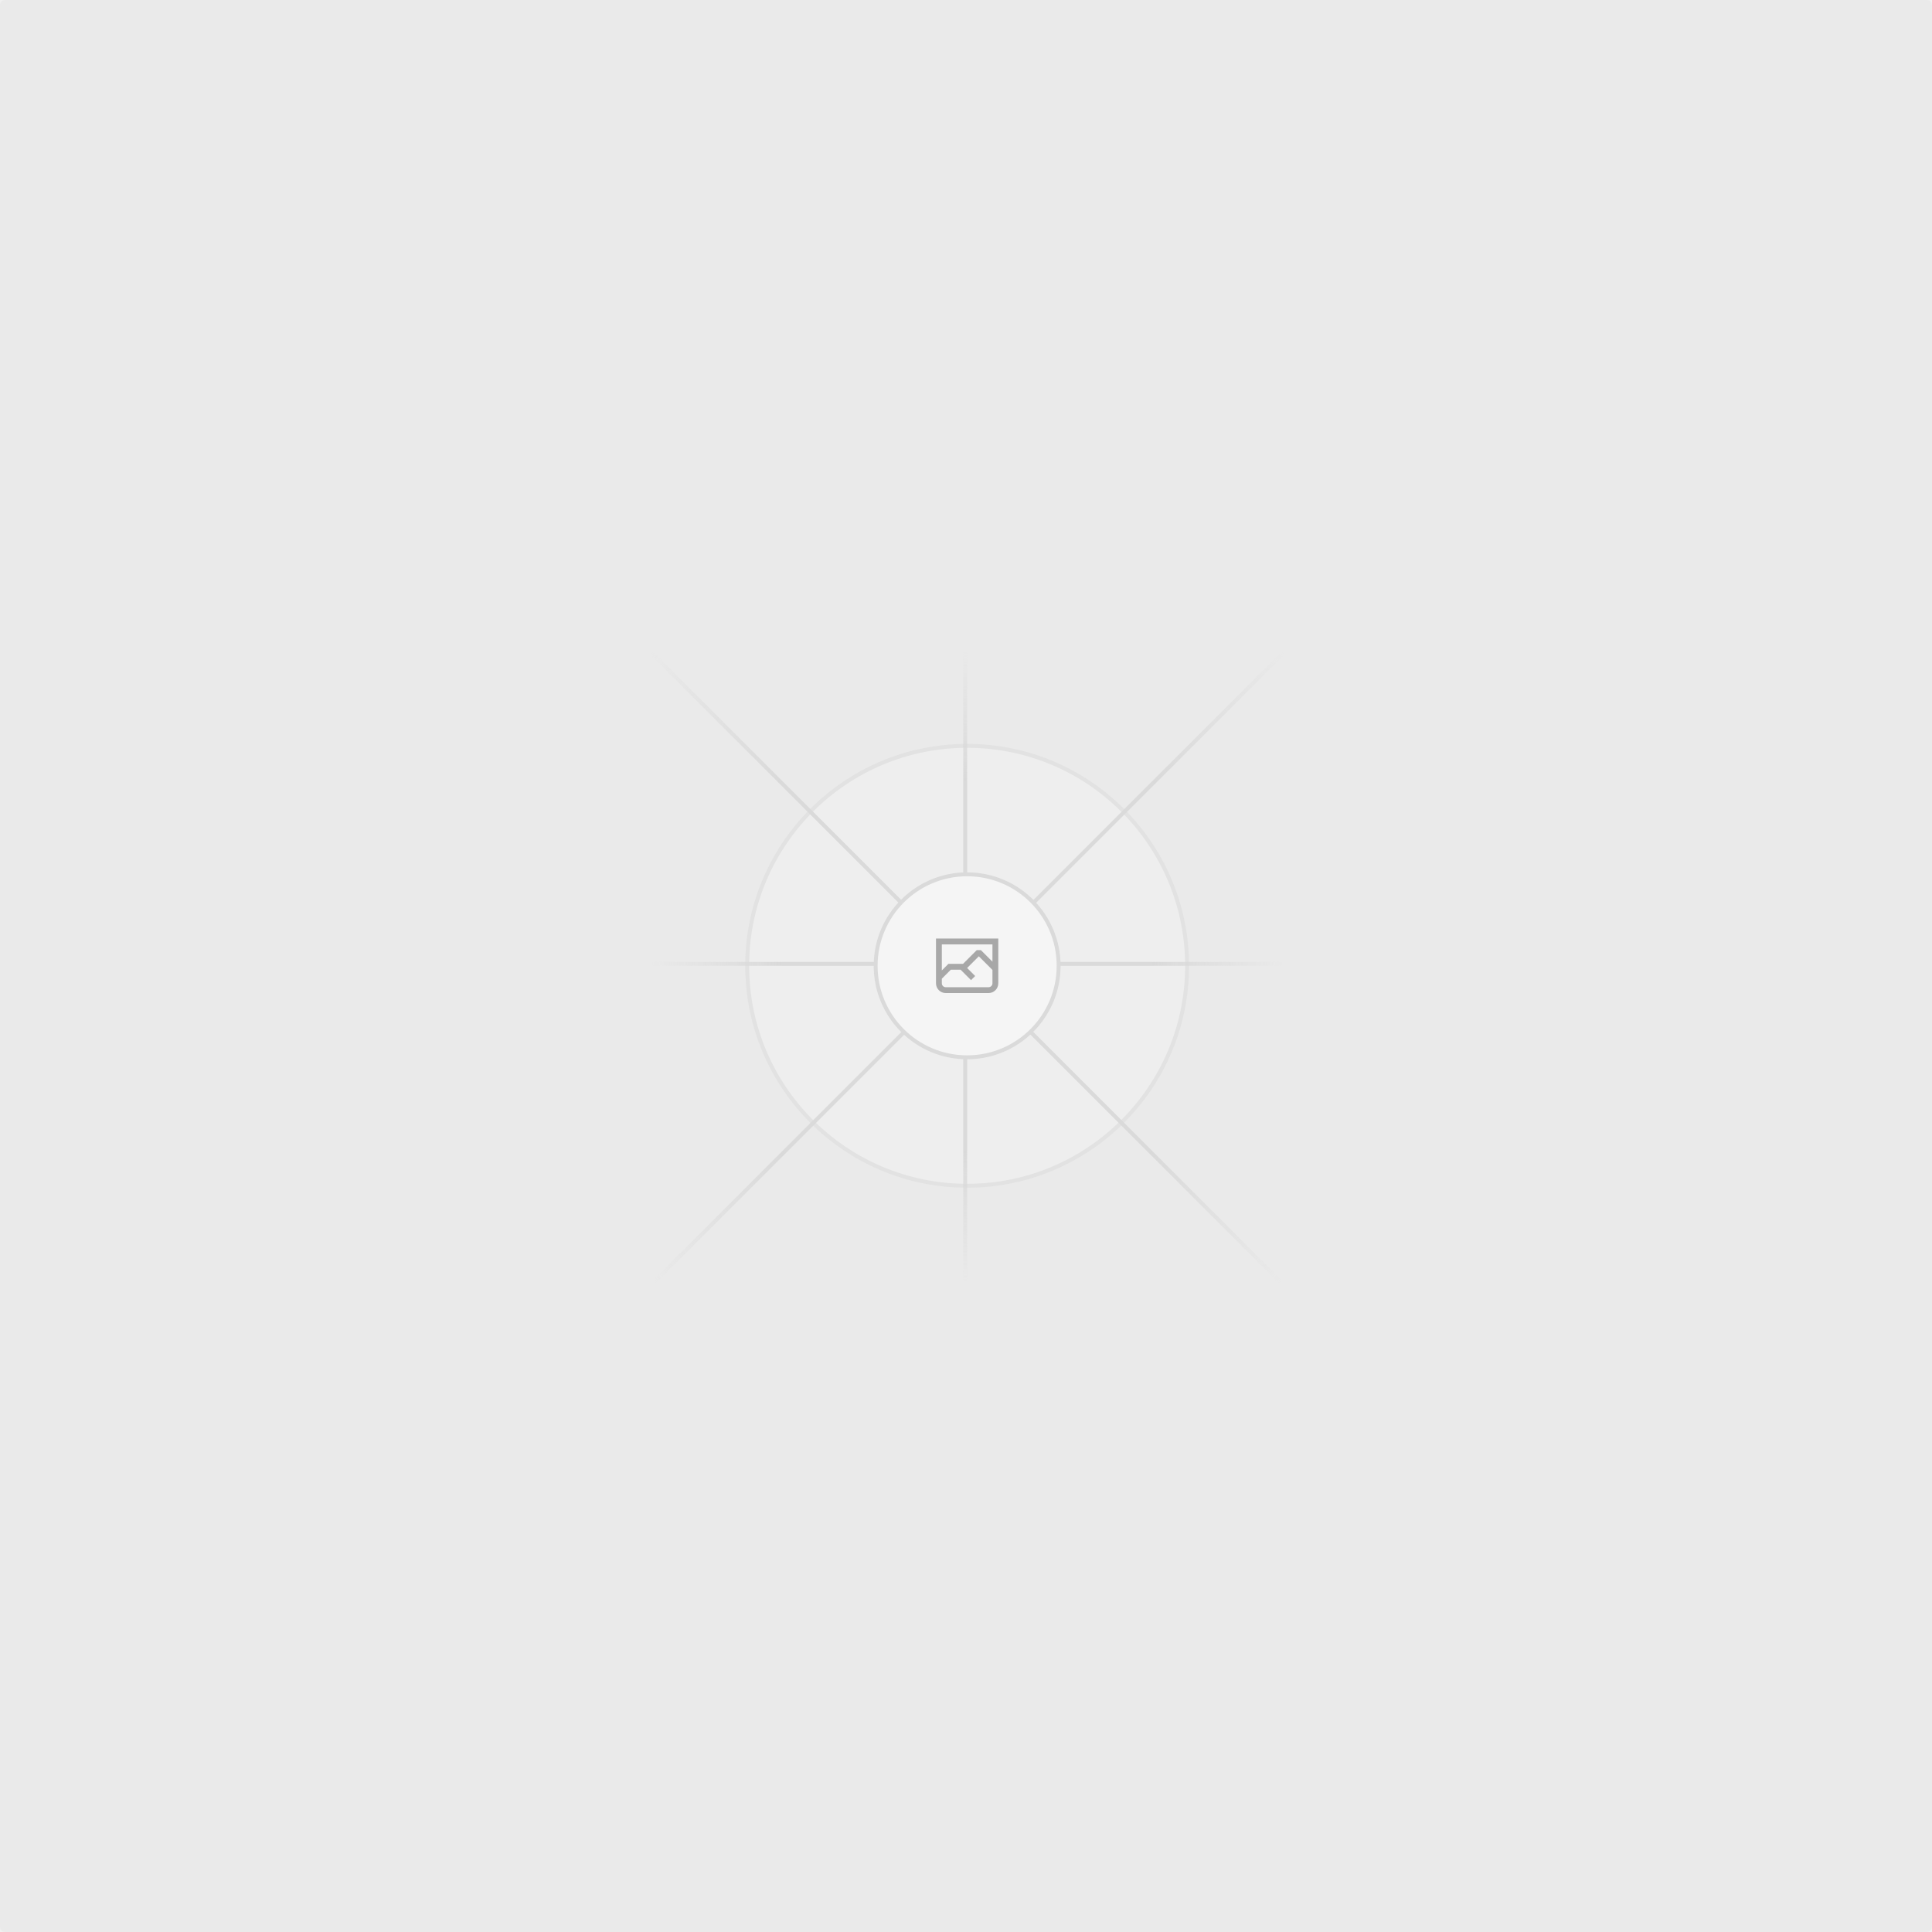
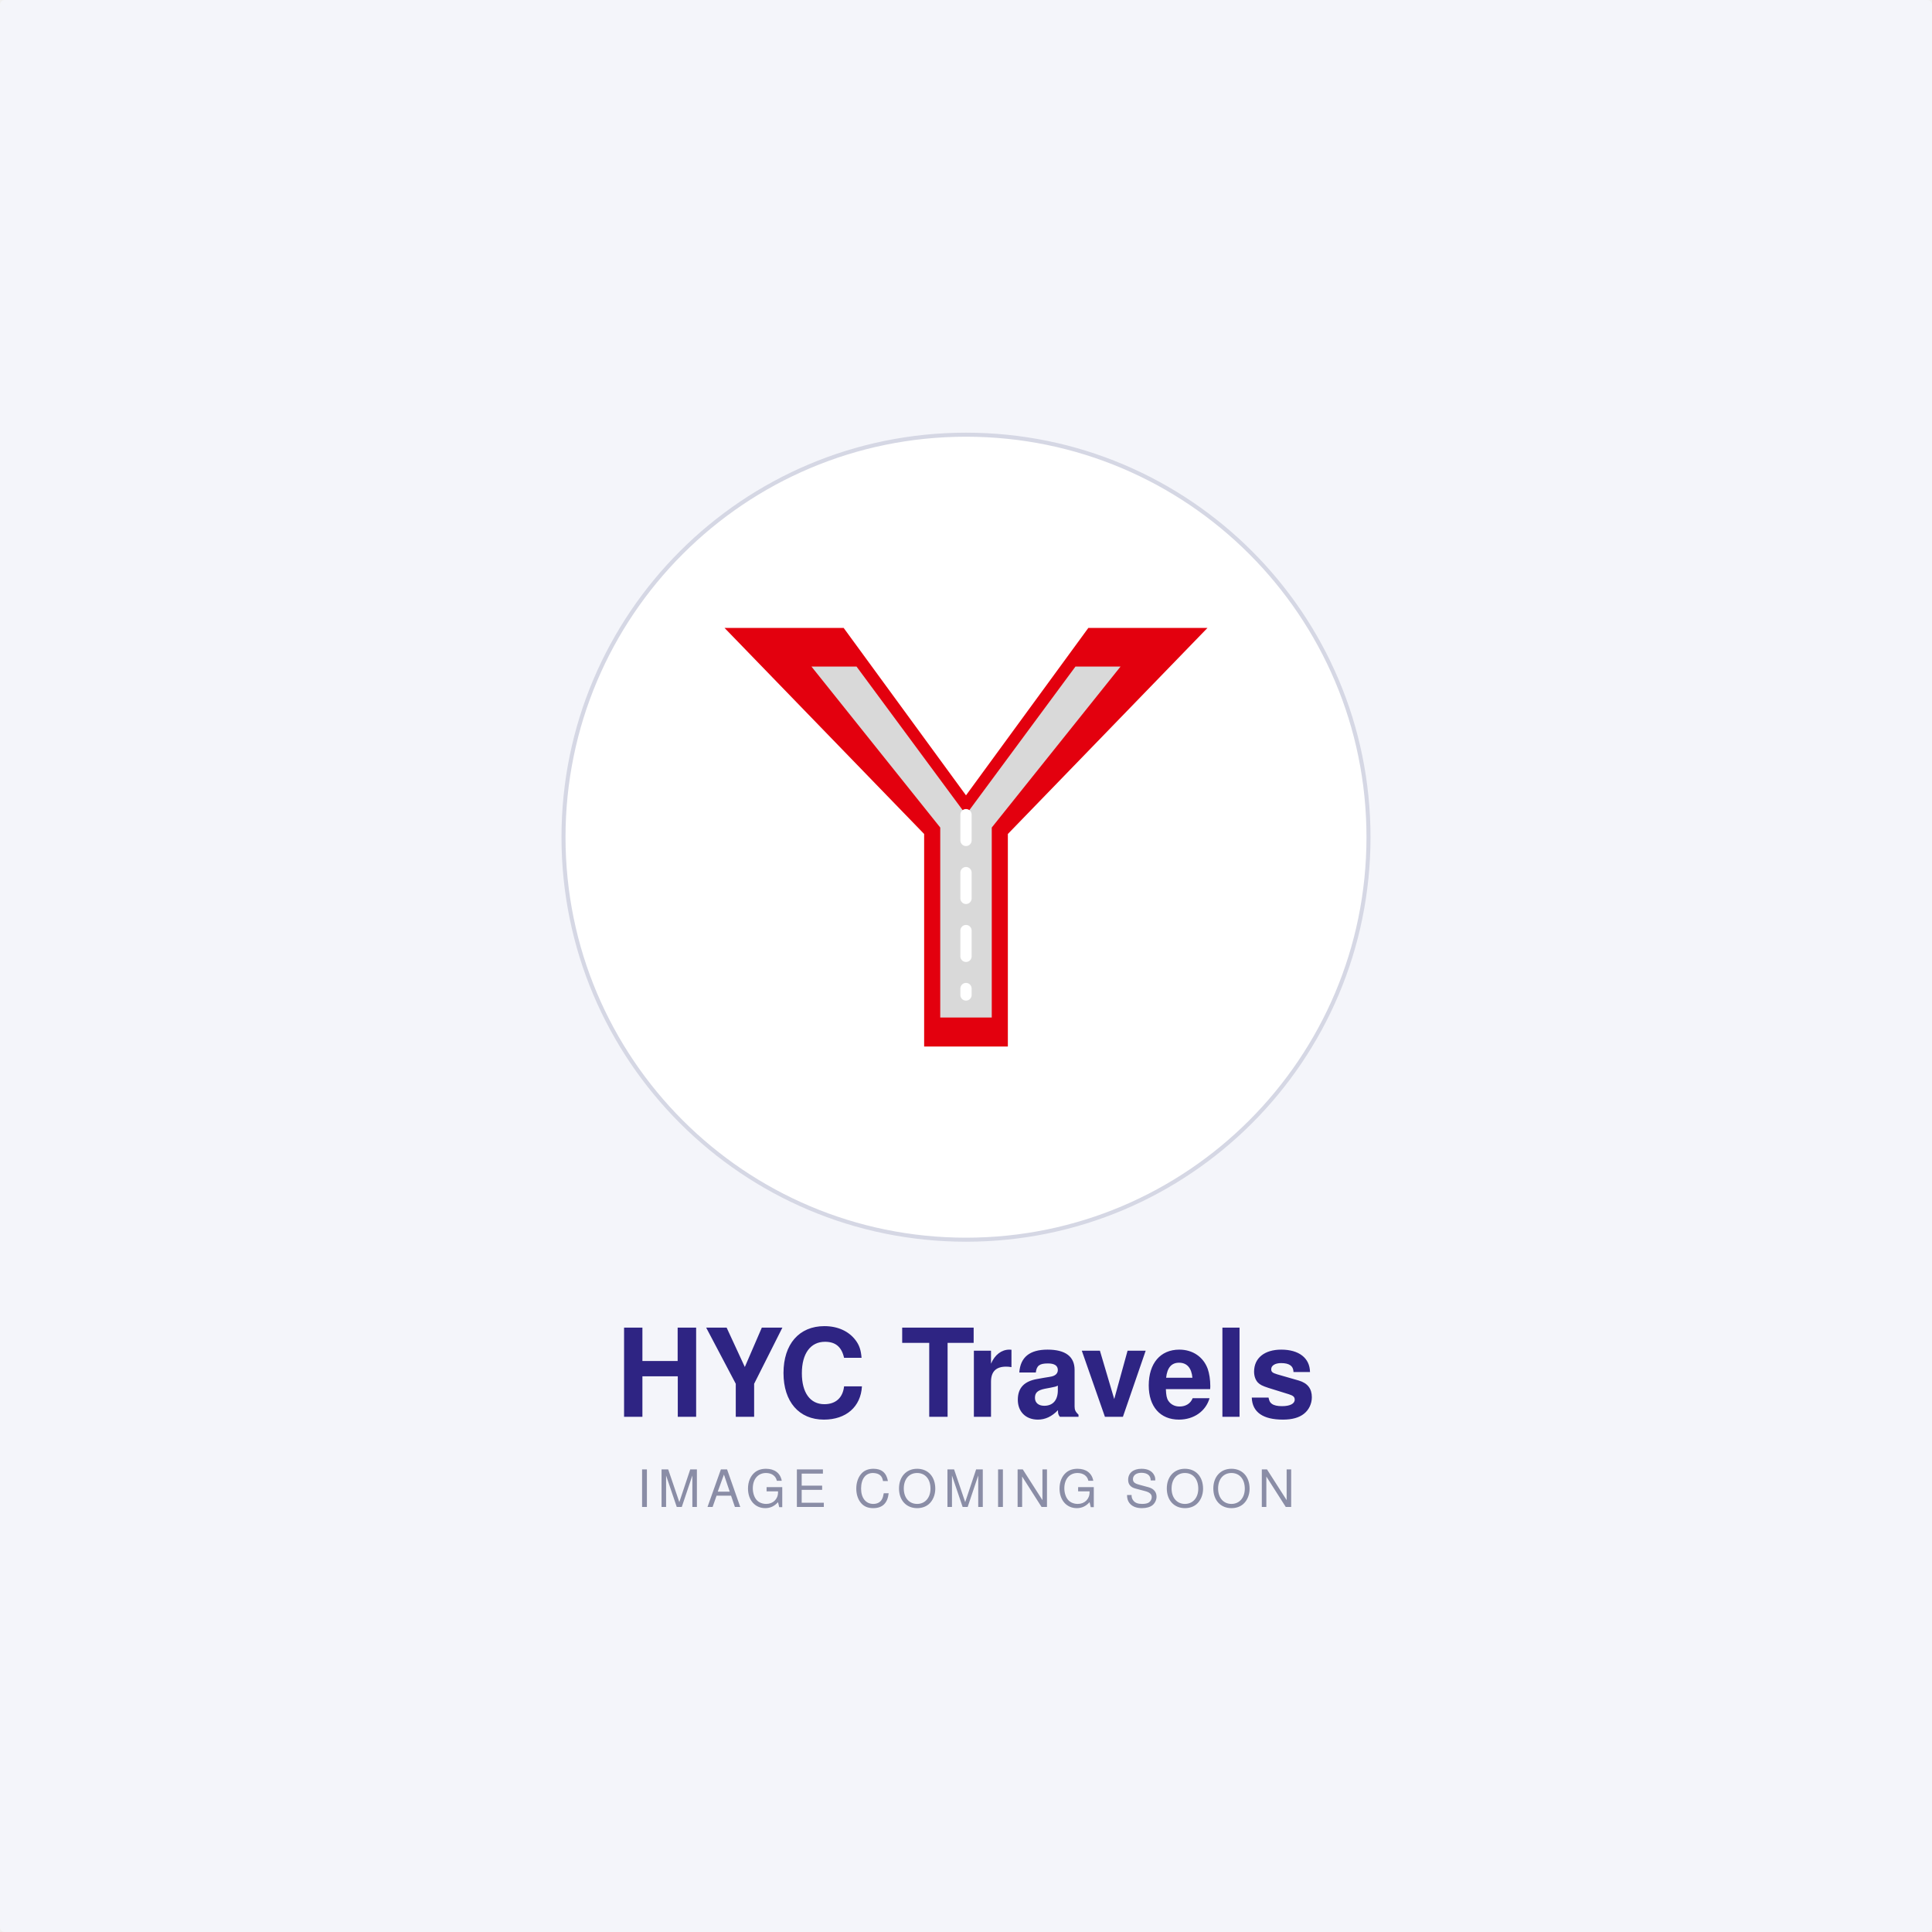
- <svg xmlns="http://www.w3.org/2000/svg" width="1200" height="1200" fill="none">
-   <rect width="1200" height="1200" fill="#EAEAEA" rx="3" />
-   <g opacity=".5">
-     <g opacity=".5">
-       <path fill="#FAFAFA" d="M600.709 736.5c-75.454 0-136.621-61.167-136.621-136.62 0-75.454 61.167-136.621 136.621-136.621 75.453 0 136.62 61.167 136.62 136.621 0 75.453-61.167 136.62-136.62 136.62Z" />
-       <path stroke="#C9C9C9" stroke-width="2.418" d="M600.709 736.5c-75.454 0-136.621-61.167-136.621-136.62 0-75.454 61.167-136.621 136.621-136.621 75.453 0 136.62 61.167 136.62 136.621 0 75.453-61.167 136.62-136.62 136.62Z" />
-     </g>
-     <path stroke="url(#a)" stroke-width="2.418" d="M0-1.209h553.581" transform="scale(1 -1) rotate(45 1163.11 91.165)" />
-     <path stroke="url(#b)" stroke-width="2.418" d="M404.846 598.671h391.726" />
-     <path stroke="url(#c)" stroke-width="2.418" d="M599.5 795.742V404.017" />
-     <path stroke="url(#d)" stroke-width="2.418" d="m795.717 796.597-391.441-391.44" />
-     <path fill="#fff" d="M600.709 656.704c-31.384 0-56.825-25.441-56.825-56.824 0-31.384 25.441-56.825 56.825-56.825 31.383 0 56.824 25.441 56.824 56.825 0 31.383-25.441 56.824-56.824 56.824Z" />
-     <g clip-path="url(#e)">
-       <path fill="#666" fill-rule="evenodd" d="M616.426 586.58h-31.434v16.176l3.553-3.554.531-.531h9.068l.074-.074 8.463-8.463h2.565l7.18 7.181V586.58Zm-15.715 14.654 3.698 3.699 1.283 1.282-2.565 2.565-1.282-1.283-5.2-5.199h-6.066l-5.514 5.514-.073.073v2.876a2.418 2.418 0 0 0 2.418 2.418h26.598a2.418 2.418 0 0 0 2.418-2.418v-8.317l-8.463-8.463-7.181 7.181-.071.072Zm-19.347 5.442v4.085a6.045 6.045 0 0 0 6.046 6.045h26.598a6.044 6.044 0 0 0 6.045-6.045v-7.108l1.356-1.355-1.282-1.283-.074-.073v-17.989h-38.689v23.43l-.146.146.146.147Z" clip-rule="evenodd" />
-     </g>
-     <path stroke="#C9C9C9" stroke-width="2.418" d="M600.709 656.704c-31.384 0-56.825-25.441-56.825-56.824 0-31.384 25.441-56.825 56.825-56.825 31.383 0 56.824 25.441 56.824 56.825 0 31.383-25.441 56.824-56.824 56.824Z" />
+ <svg xmlns="http://www.w3.org/2000/svg" width="1200" height="1200" viewBox="0 0 1200 1200" fill="none" role="img" aria-label="HYC Travels placeholder">
+   <rect width="1200" height="1200" rx="3" fill="#F4F5FA" />
+   <circle cx="600" cy="520" r="250" fill="#FFFFFF" stroke="#D5D7E4" stroke-width="2.5" />
+   <g transform="translate(600 520)">
+     <path fill="#E3000E" d="M-150-130h74l76 104 76-104h74L26-2v132h-52V-2z" />
+     <path fill="#D9D9D9" d="M-96-106h28l68 92 68-92h28L16-6v118h-32V-6z" />
+     <path stroke="#FFFFFF" stroke-width="7" stroke-linecap="round" stroke-dasharray="16 20" d="M0-14v112" />
  </g>
-   <defs>
-     <linearGradient id="a" x1="554.061" x2="-.48" y1=".083" y2=".087" gradientUnits="userSpaceOnUse">
-       <stop stop-color="#C9C9C9" stop-opacity="0" />
-       <stop offset=".208" stop-color="#C9C9C9" />
-       <stop offset=".792" stop-color="#C9C9C9" />
-       <stop offset="1" stop-color="#C9C9C9" stop-opacity="0" />
-     </linearGradient>
-     <linearGradient id="b" x1="796.912" x2="404.507" y1="599.963" y2="599.965" gradientUnits="userSpaceOnUse">
-       <stop stop-color="#C9C9C9" stop-opacity="0" />
-       <stop offset=".208" stop-color="#C9C9C9" />
-       <stop offset=".792" stop-color="#C9C9C9" />
-       <stop offset="1" stop-color="#C9C9C9" stop-opacity="0" />
-     </linearGradient>
-     <linearGradient id="c" x1="600.792" x2="600.794" y1="403.677" y2="796.082" gradientUnits="userSpaceOnUse">
-       <stop stop-color="#C9C9C9" stop-opacity="0" />
-       <stop offset=".208" stop-color="#C9C9C9" />
-       <stop offset=".792" stop-color="#C9C9C9" />
-       <stop offset="1" stop-color="#C9C9C9" stop-opacity="0" />
-     </linearGradient>
-     <linearGradient id="d" x1="404.85" x2="796.972" y1="403.903" y2="796.02" gradientUnits="userSpaceOnUse">
-       <stop stop-color="#C9C9C9" stop-opacity="0" />
-       <stop offset=".208" stop-color="#C9C9C9" />
-       <stop offset=".792" stop-color="#C9C9C9" />
-       <stop offset="1" stop-color="#C9C9C9" stop-opacity="0" />
-     </linearGradient>
-     <clipPath id="e">
-       <path fill="#fff" d="M581.364 580.535h38.689v38.689h-38.689z" />
-     </clipPath>
-   </defs>
+   <text x="600" y="880" text-anchor="middle" font-family="Helvetica, Arial, sans-serif" font-size="76" font-weight="700" fill="#2E2483">HYC Travels</text>
+   <text x="600" y="936" text-anchor="middle" font-family="Helvetica, Arial, sans-serif" font-size="32" font-weight="500" fill="#8A8DA6" letter-spacing="4">IMAGE COMING SOON</text>
</svg>
